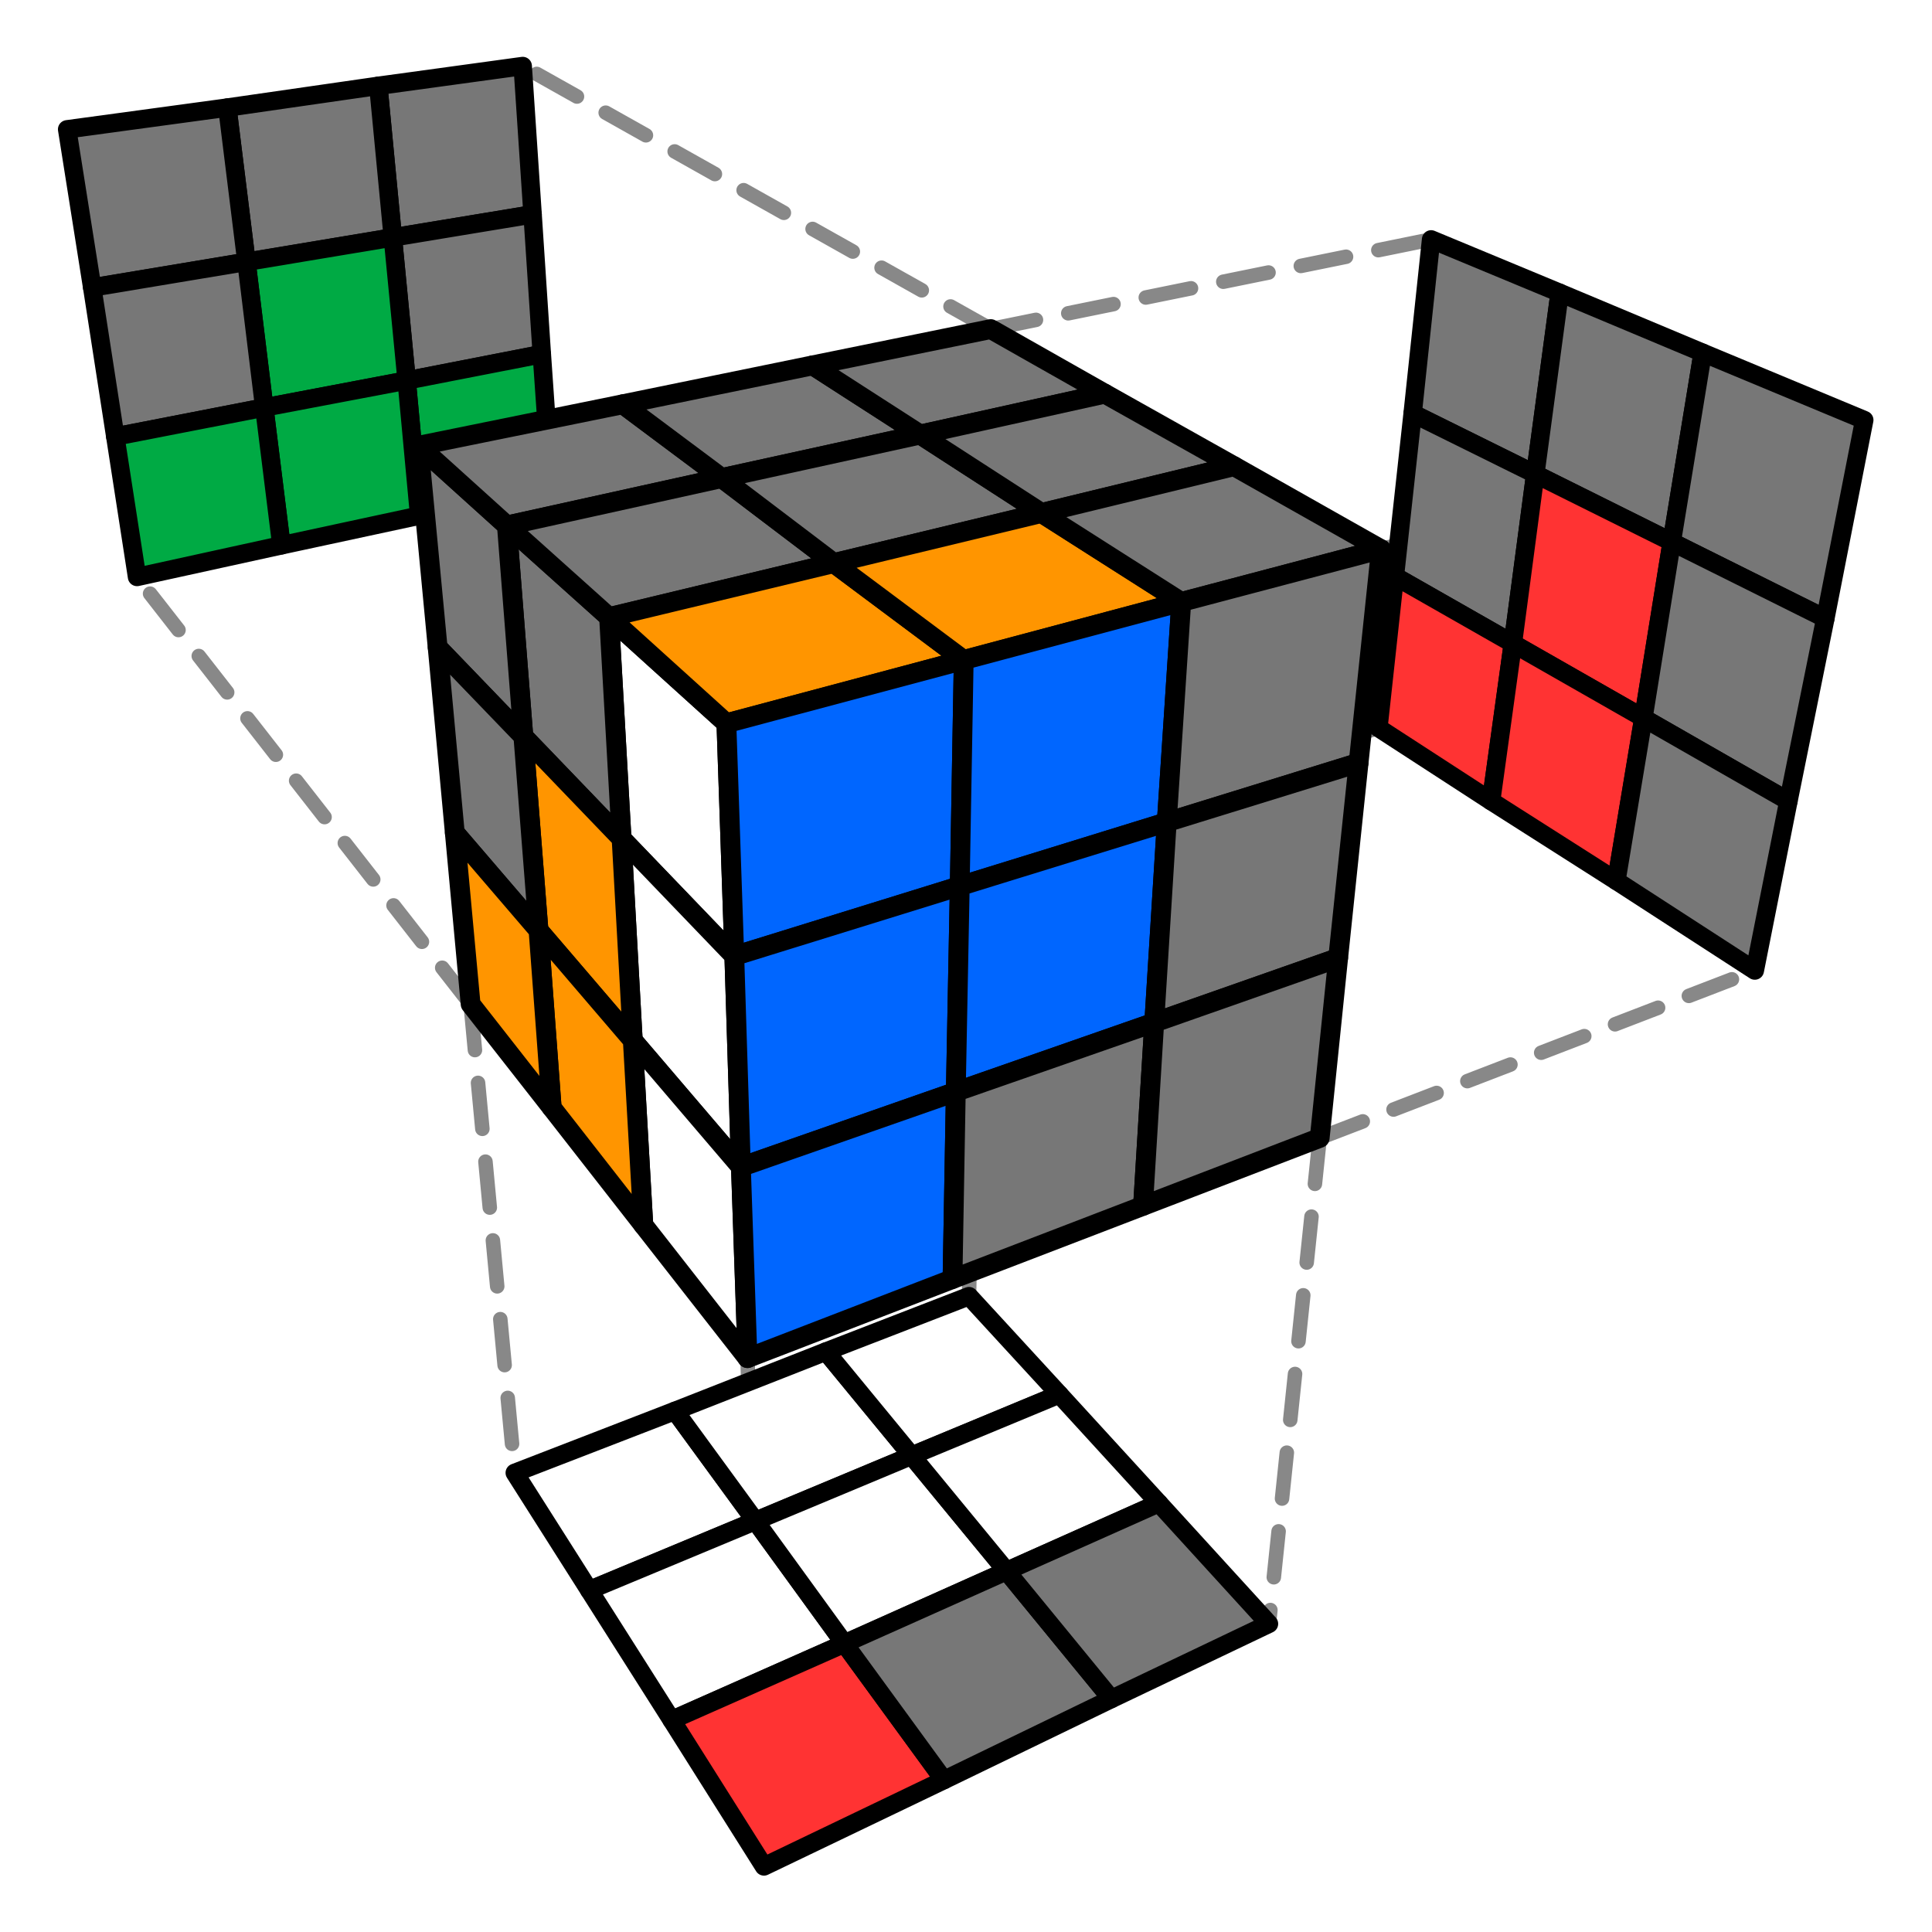
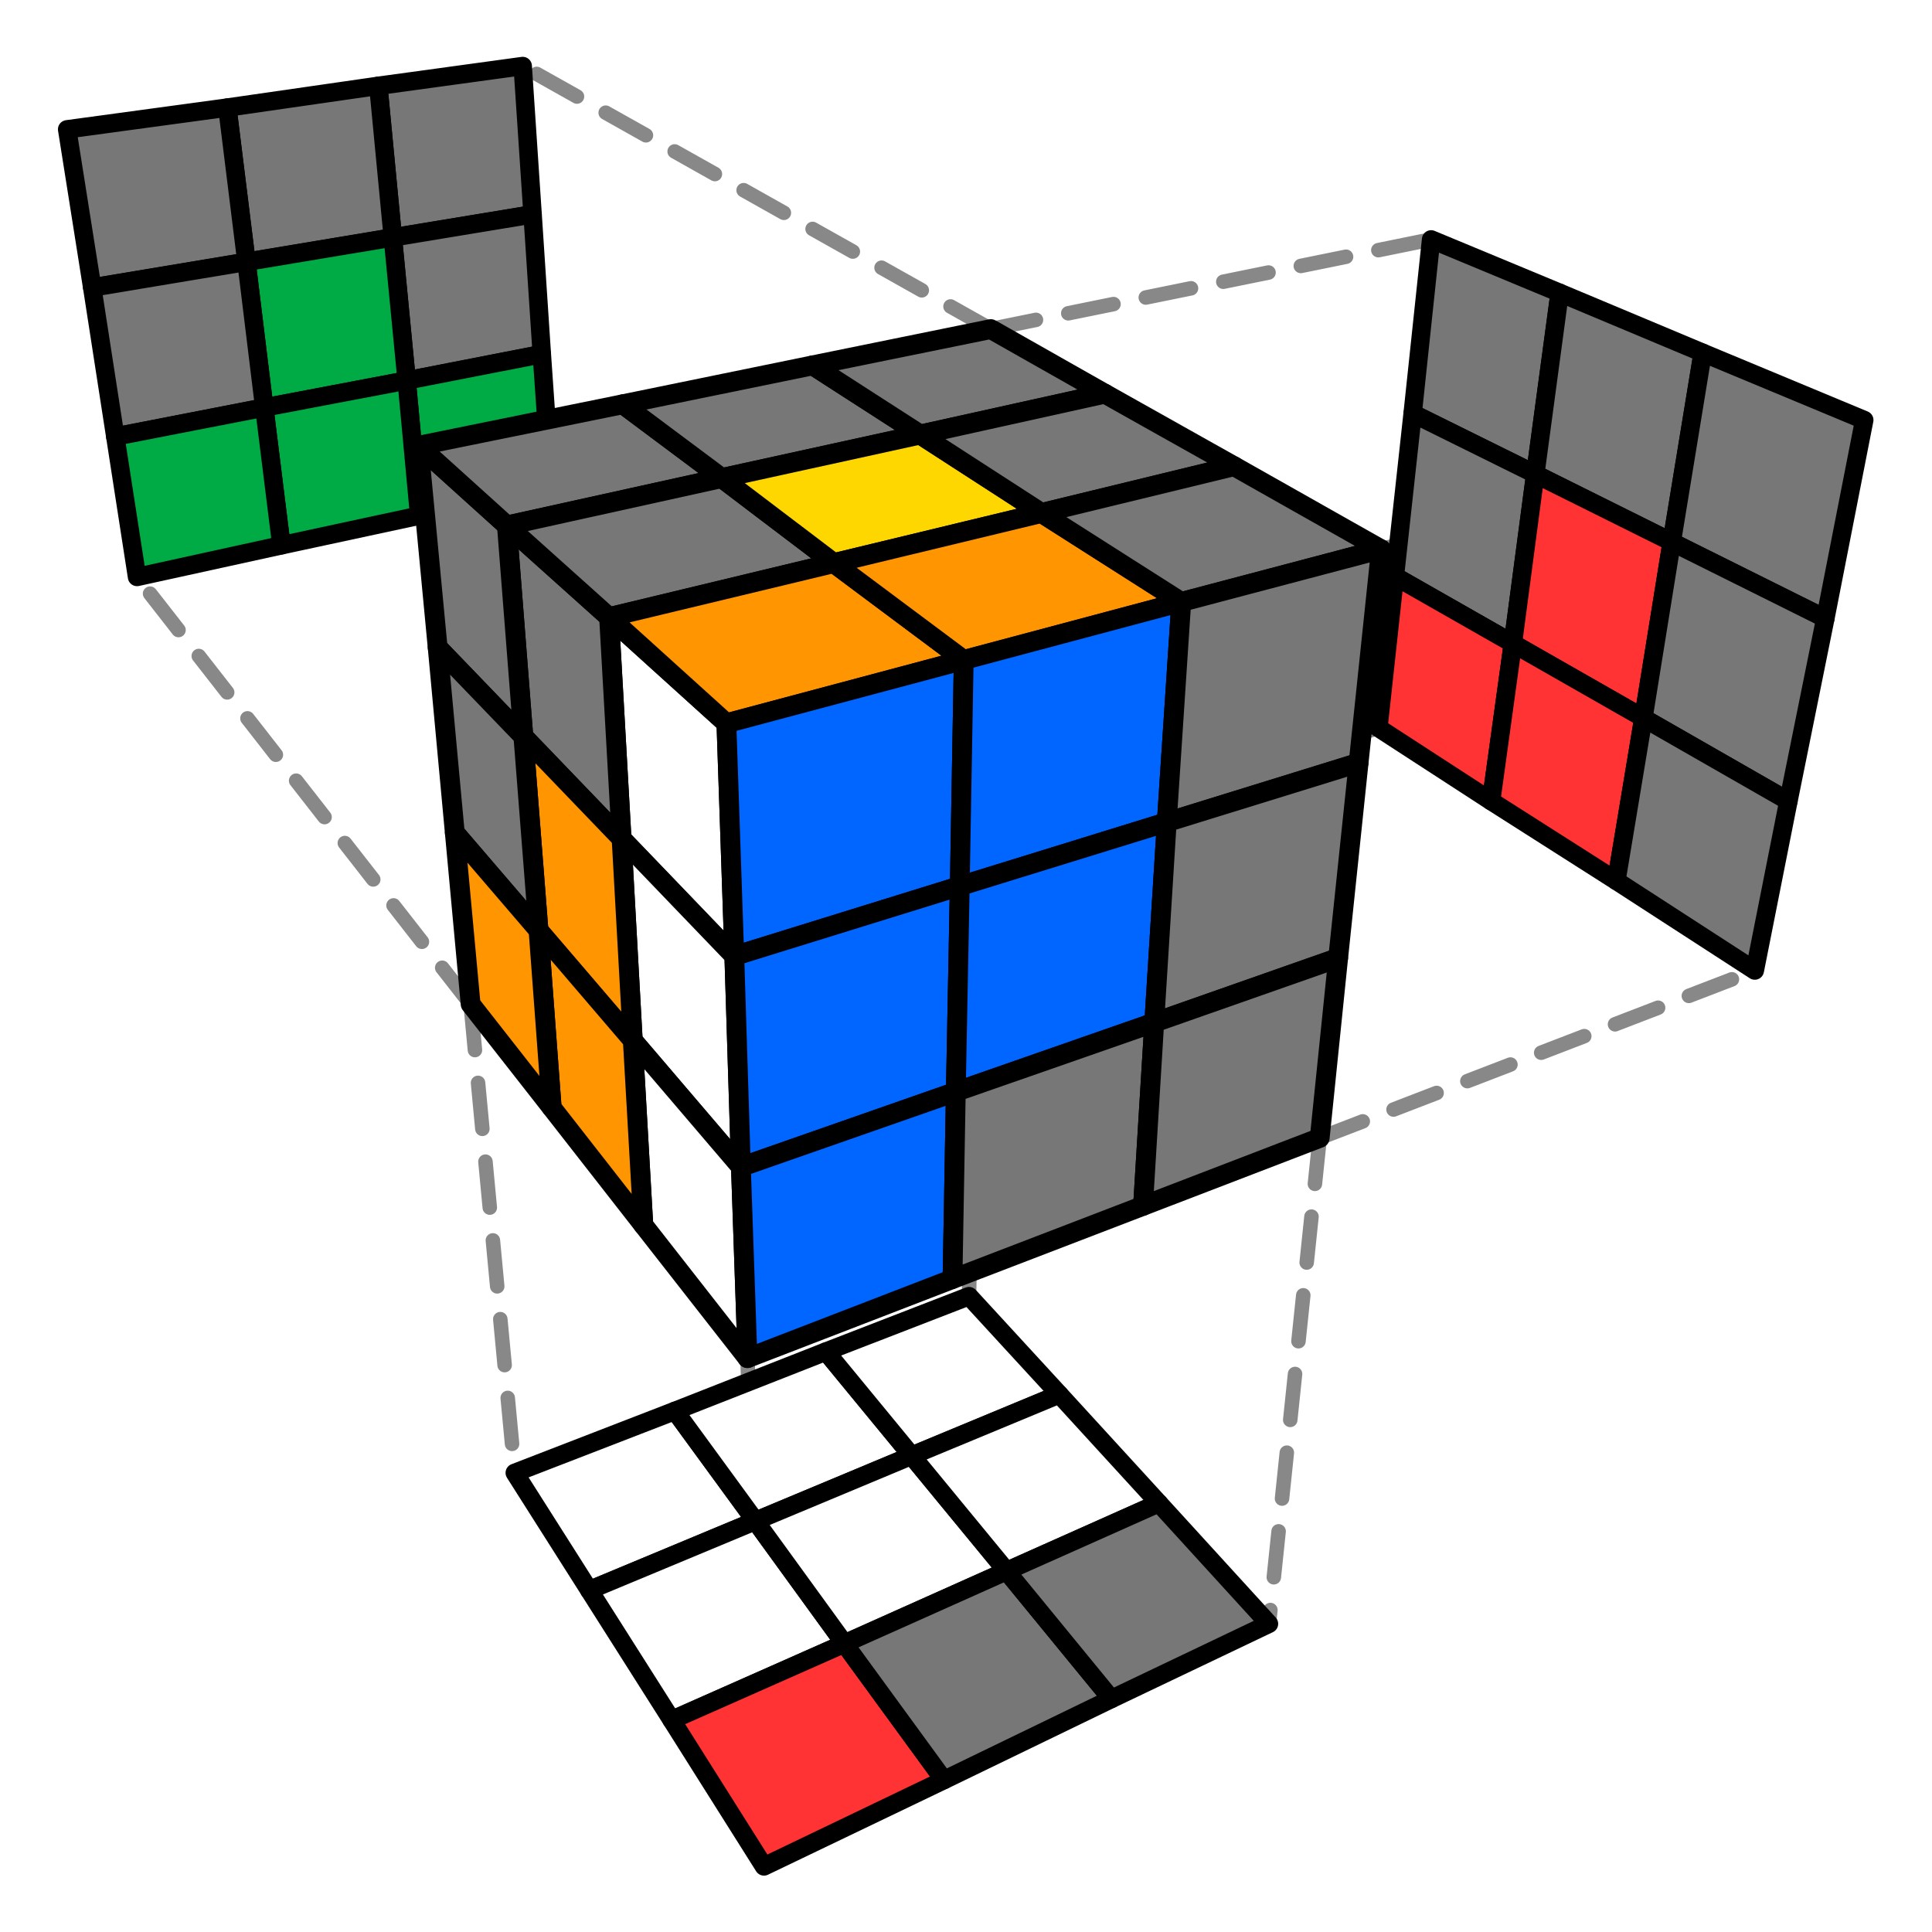
<svg xmlns="http://www.w3.org/2000/svg" width="240" height="240" viewBox="0 0 240 240">
  <rect fill="#FFFFFF" width="240" height="240" />
  <g transform="translate(109.2347,99.34969) scale(81.89226)" style="stroke:#000000;stroke-width:0.028;stroke-linejoin:round;stroke-linecap:round">
    <line x1="0.761" y1="-0.38" x2="1.494" y2="-0.576" stroke="#888888" stroke-width="0.022" stroke-dasharray="0.07,0.05" stroke-linecap="round" />
    <line x1="0.169" y1="-0.714" x2="0.837" y2="-0.85" stroke="#888888" stroke-width="0.022" stroke-dasharray="0.07,0.05" stroke-linecap="round" />
    <line x1="0.668" y1="0.513" x2="1.328" y2="0.259" stroke="#888888" stroke-width="0.022" stroke-dasharray="0.07,0.05" stroke-linecap="round" />
    <line x1="0.151" y1="0.076" x2="0.757" y2="-0.109" stroke="#888888" stroke-width="0.022" stroke-dasharray="0.07,0.05" stroke-linecap="round" />
    <line x1="-0.2" y1="0.847" x2="-0.175" y2="1.618" stroke="#888888" stroke-width="0.022" stroke-dasharray="0.07,0.05" stroke-linecap="round" />
    <line x1="0.668" y1="0.513" x2="0.591" y2="1.25" stroke="#888888" stroke-width="0.022" stroke-dasharray="0.07,0.05" stroke-linecap="round" />
    <line x1="-0.62" y1="0.31" x2="-0.553" y2="1.021" stroke="#888888" stroke-width="0.022" stroke-dasharray="0.07,0.05" stroke-linecap="round" />
    <line x1="0.151" y1="0.076" x2="0.136" y2="0.753" stroke="#888888" stroke-width="0.022" stroke-dasharray="0.07,0.05" stroke-linecap="round" />
    <line x1="-0.62" y1="0.31" x2="-1.126" y2="-0.338" stroke="#888888" stroke-width="0.022" stroke-dasharray="0.07,0.05" stroke-linecap="round" />
    <line x1="0.151" y1="0.076" x2="-0.498" y2="-0.474" stroke="#888888" stroke-width="0.022" stroke-dasharray="0.07,0.05" stroke-linecap="round" />
    <line x1="-0.699" y1="-0.537" x2="-1.232" y2="-1.017" stroke="#888888" stroke-width="0.022" stroke-dasharray="0.07,0.05" stroke-linecap="round" />
    <line x1="0.169" y1="-0.714" x2="-0.541" y2="-1.113" stroke="#888888" stroke-width="0.022" stroke-dasharray="0.07,0.05" stroke-linecap="round" />
    <polygon fill="#777777" stroke="#000000" points="0.837,-0.85 1.032,-0.769 0.995,-0.494 0.809,-0.586" />
    <polygon fill="#777777" stroke="#000000" points="1.032,-0.769 1.249,-0.678 1.202,-0.391 0.995,-0.494" />
    <polygon fill="#777777" stroke="#000000" points="1.249,-0.678 1.494,-0.576 1.435,-0.275 1.202,-0.391" />
    <polygon fill="#777777" stroke="#000000" points="0.809,-0.586 0.995,-0.494 0.961,-0.237 0.782,-0.339" />
    <polygon fill="#FF3333" stroke="#000000" points="0.995,-0.494 1.202,-0.391 1.159,-0.124 0.961,-0.237" />
    <polygon fill="#777777" stroke="#000000" points="1.202,-0.391 1.435,-0.275 1.379,0.002 1.159,-0.124" />
    <polygon fill="#FF3333" stroke="#000000" points="0.782,-0.339 0.961,-0.237 0.928,0.002 0.757,-0.109" />
    <polygon fill="#FF3333" stroke="#000000" points="0.961,-0.237 1.159,-0.124 1.118,0.123 0.928,0.002" />
    <polygon fill="#777777" stroke="#000000" points="1.159,-0.124 1.379,0.002 1.328,0.259 1.118,0.123" />
    <polygon fill="#FFFFFF" stroke="#000000" points="-0.553,1.021 -0.31,0.927 -0.188,1.094 -0.44,1.199" />
    <polygon fill="#FFFFFF" stroke="#000000" points="-0.31,0.927 -0.081,0.837 0.049,0.995 -0.188,1.094" />
    <polygon fill="#FFFFFF" stroke="#000000" points="-0.081,0.837 0.136,0.753 0.273,0.902 0.049,0.995" />
    <polygon fill="#FFFFFF" stroke="#000000" points="-0.44,1.199 -0.188,1.094 -0.053,1.28 -0.315,1.396" />
    <polygon fill="#FFFFFF" stroke="#000000" points="-0.188,1.094 0.049,0.995 0.193,1.17 -0.053,1.28" />
    <polygon fill="#FFFFFF" stroke="#000000" points="0.049,0.995 0.273,0.902 0.424,1.067 0.193,1.17" />
    <polygon fill="#FF3333" stroke="#000000" points="-0.315,1.396 -0.053,1.28 0.098,1.487 -0.175,1.618" />
    <polygon fill="#777777" stroke="#000000" points="-0.053,1.28 0.193,1.17 0.352,1.364 0.098,1.487" />
    <polygon fill="#777777" stroke="#000000" points="0.193,1.17 0.424,1.067 0.591,1.25 0.352,1.364" />
    <polygon fill="#777777" stroke="#000000" points="-0.541,-1.113 -0.76,-1.083 -0.738,-0.853 -0.526,-0.888" />
    <polygon fill="#777777" stroke="#000000" points="-0.76,-1.083 -0.989,-1.05 -0.96,-0.816 -0.738,-0.853" />
    <polygon fill="#777777" stroke="#000000" points="-0.989,-1.05 -1.232,-1.017 -1.194,-0.777 -0.96,-0.816" />
    <polygon fill="#777777" stroke="#000000" points="-0.526,-0.888 -0.738,-0.853 -0.717,-0.636 -0.512,-0.676" />
    <polygon fill="#00AA44" stroke="#000000" points="-0.738,-0.853 -0.96,-0.816 -0.933,-0.595 -0.717,-0.636" />
    <polygon fill="#777777" stroke="#000000" points="-0.96,-0.816 -1.194,-0.777 -1.159,-0.551 -0.933,-0.595" />
    <polygon fill="#00AA44" stroke="#000000" points="-0.512,-0.676 -0.717,-0.636 -0.698,-0.431 -0.498,-0.474" />
    <polygon fill="#00AA44" stroke="#000000" points="-0.717,-0.636 -0.933,-0.595 -0.907,-0.386 -0.698,-0.431" />
    <polygon fill="#00AA44" stroke="#000000" points="-0.933,-0.595 -1.159,-0.551 -1.126,-0.338 -0.907,-0.386" />
    <polygon fill="#FFFFFF" stroke="#000000" stroke-width="0.03" points="-0.232,-0.116 -0.41,-0.277 -0.391,0.059 -0.22,0.237" />
    <polygon fill="#777777" stroke="#000000" stroke-width="0.03" points="-0.41,-0.277 -0.565,-0.416 -0.54,-0.096 -0.391,0.059" />
    <polygon fill="#777777" stroke="#000000" stroke-width="0.03" points="-0.565,-0.416 -0.699,-0.537 -0.67,-0.231 -0.54,-0.096" />
    <polygon fill="#FFFFFF" stroke="#000000" stroke-width="0.03" points="-0.22,0.237 -0.391,0.059 -0.374,0.365 -0.21,0.557" />
    <polygon fill="#FF9500" stroke="#000000" stroke-width="0.03" points="-0.391,0.059 -0.54,-0.096 -0.517,0.198 -0.374,0.365" />
    <polygon fill="#777777" stroke="#000000" stroke-width="0.03" points="-0.54,-0.096 -0.67,-0.231 -0.644,0.05 -0.517,0.198" />
    <polygon fill="#FFFFFF" stroke="#000000" stroke-width="0.03" points="-0.21,0.557 -0.374,0.365 -0.358,0.645 -0.2,0.847" />
    <polygon fill="#FF9500" stroke="#000000" stroke-width="0.03" points="-0.374,0.365 -0.517,0.198 -0.497,0.467 -0.358,0.645" />
    <polygon fill="#FF9500" stroke="#000000" stroke-width="0.03" points="-0.517,0.198 -0.644,0.05 -0.62,0.31 -0.497,0.467" />
    <polygon fill="#777777" stroke="#000000" stroke-width="0.03" points="-0.699,-0.537 -0.389,-0.6 -0.239,-0.488 -0.565,-0.416" />
    <polygon fill="#777777" stroke="#000000" stroke-width="0.03" points="-0.389,-0.6 -0.101,-0.659 0.062,-0.554 -0.239,-0.488" />
    <polygon fill="#777777" stroke="#000000" stroke-width="0.03" points="-0.101,-0.659 0.169,-0.714 0.342,-0.616 0.062,-0.554" />
    <polygon fill="#777777" stroke="#000000" stroke-width="0.03" points="-0.565,-0.416 -0.239,-0.488 -0.069,-0.359 -0.41,-0.277" />
-     <polygon fill="#777777" stroke="#000000" stroke-width="0.03" points="-0.239,-0.488 0.062,-0.554 0.246,-0.435 -0.069,-0.359" />
+     <polygon fill="#FFD700" stroke="#000000" stroke-width="0.03" points="-0.239,-0.488 0.062,-0.554 0.246,-0.435 -0.069,-0.359" />
    <polygon fill="#777777" stroke="#000000" stroke-width="0.03" points="0.062,-0.554 0.342,-0.616 0.538,-0.506 0.246,-0.435" />
    <polygon fill="#FF9500" stroke="#000000" stroke-width="0.03" points="-0.41,-0.277 -0.069,-0.359 0.128,-0.212 -0.232,-0.116" />
    <polygon fill="#FF9500" stroke="#000000" stroke-width="0.03" points="-0.069,-0.359 0.246,-0.435 0.458,-0.3 0.128,-0.212" />
    <polygon fill="#777777" stroke="#000000" stroke-width="0.03" points="0.246,-0.435 0.538,-0.506 0.761,-0.38 0.458,-0.3" />
    <polygon fill="#0066FF" stroke="#000000" stroke-width="0.03" points="-0.232,-0.116 0.128,-0.212 0.122,0.131 -0.22,0.237" />
    <polygon fill="#0066FF" stroke="#000000" stroke-width="0.03" points="0.128,-0.212 0.458,-0.3 0.436,0.034 0.122,0.131" />
    <polygon fill="#777777" stroke="#000000" stroke-width="0.03" points="0.458,-0.3 0.761,-0.38 0.727,-0.056 0.436,0.034" />
    <polygon fill="#0066FF" stroke="#000000" stroke-width="0.03" points="-0.22,0.237 0.122,0.131 0.116,0.443 -0.21,0.557" />
    <polygon fill="#0066FF" stroke="#000000" stroke-width="0.03" points="0.122,0.131 0.436,0.034 0.417,0.338 0.116,0.443" />
    <polygon fill="#777777" stroke="#000000" stroke-width="0.03" points="0.436,0.034 0.727,-0.056 0.696,0.24 0.417,0.338" />
    <polygon fill="#0066FF" stroke="#000000" stroke-width="0.03" points="-0.21,0.557 0.116,0.443 0.111,0.727 -0.2,0.847" />
    <polygon fill="#777777" stroke="#000000" stroke-width="0.03" points="0.116,0.443 0.417,0.338 0.4,0.616 0.111,0.727" />
    <polygon fill="#777777" stroke="#000000" stroke-width="0.03" points="0.417,0.338 0.696,0.24 0.668,0.513 0.4,0.616" />
  </g>
</svg>
